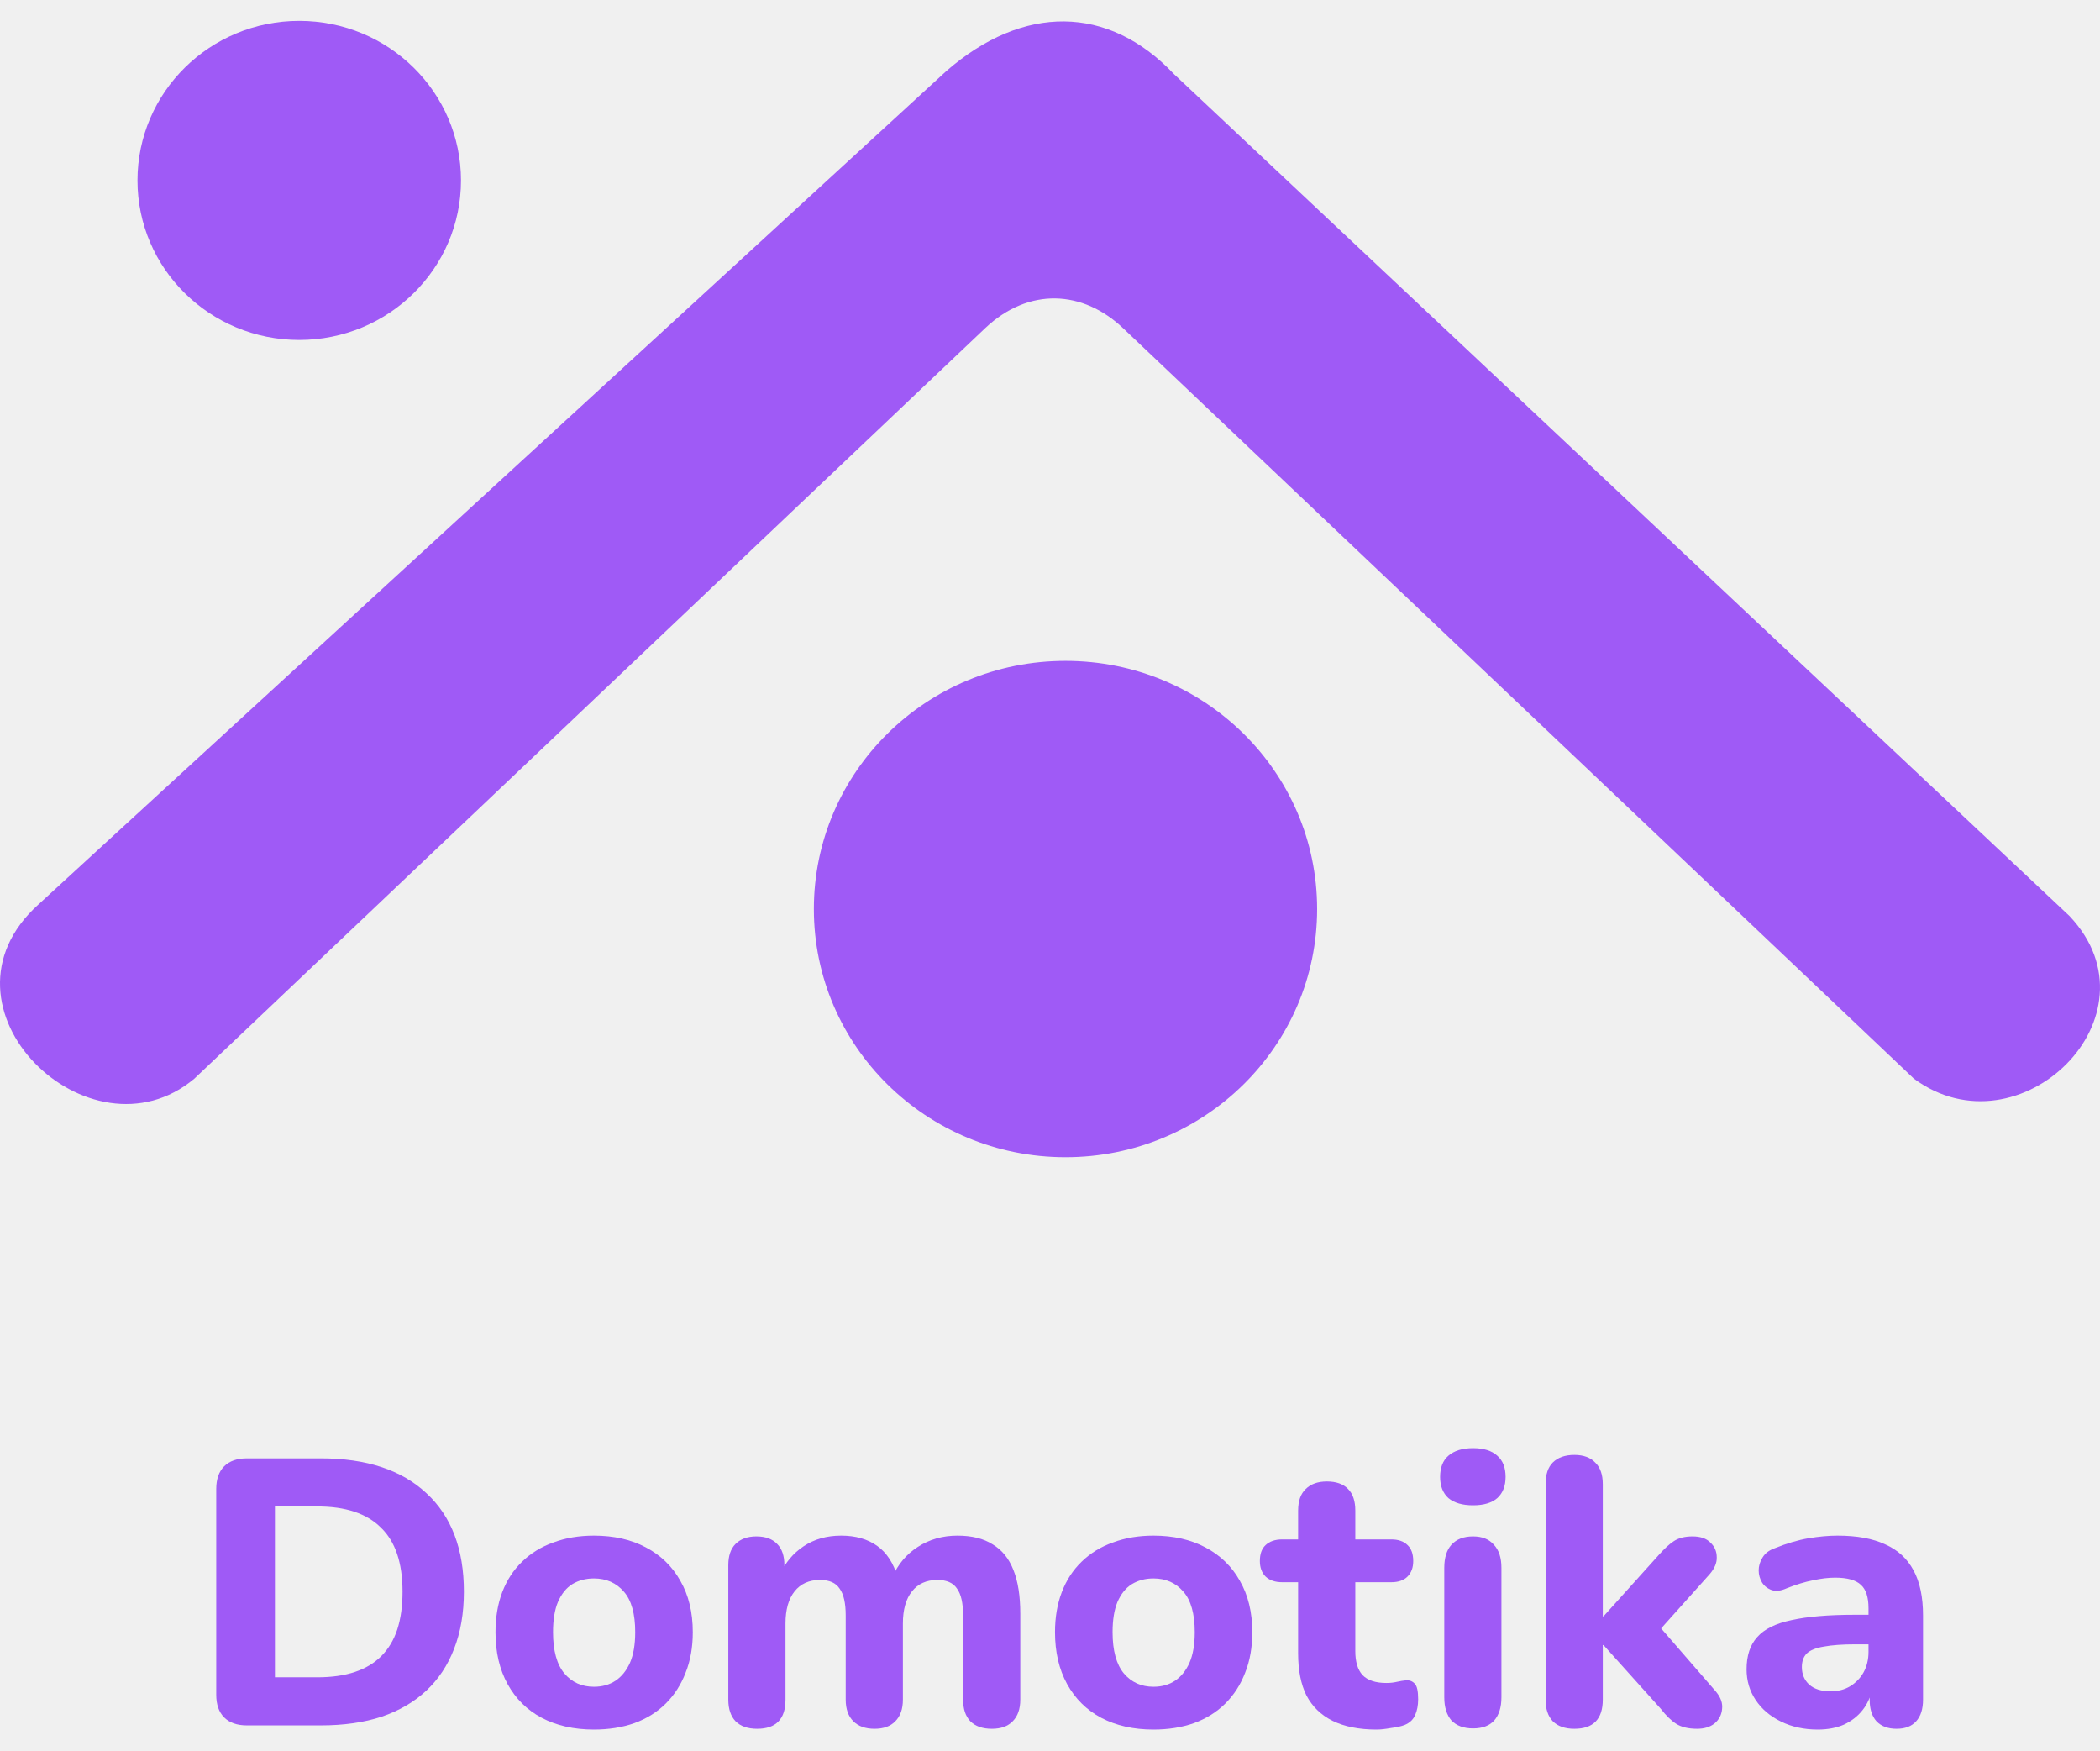
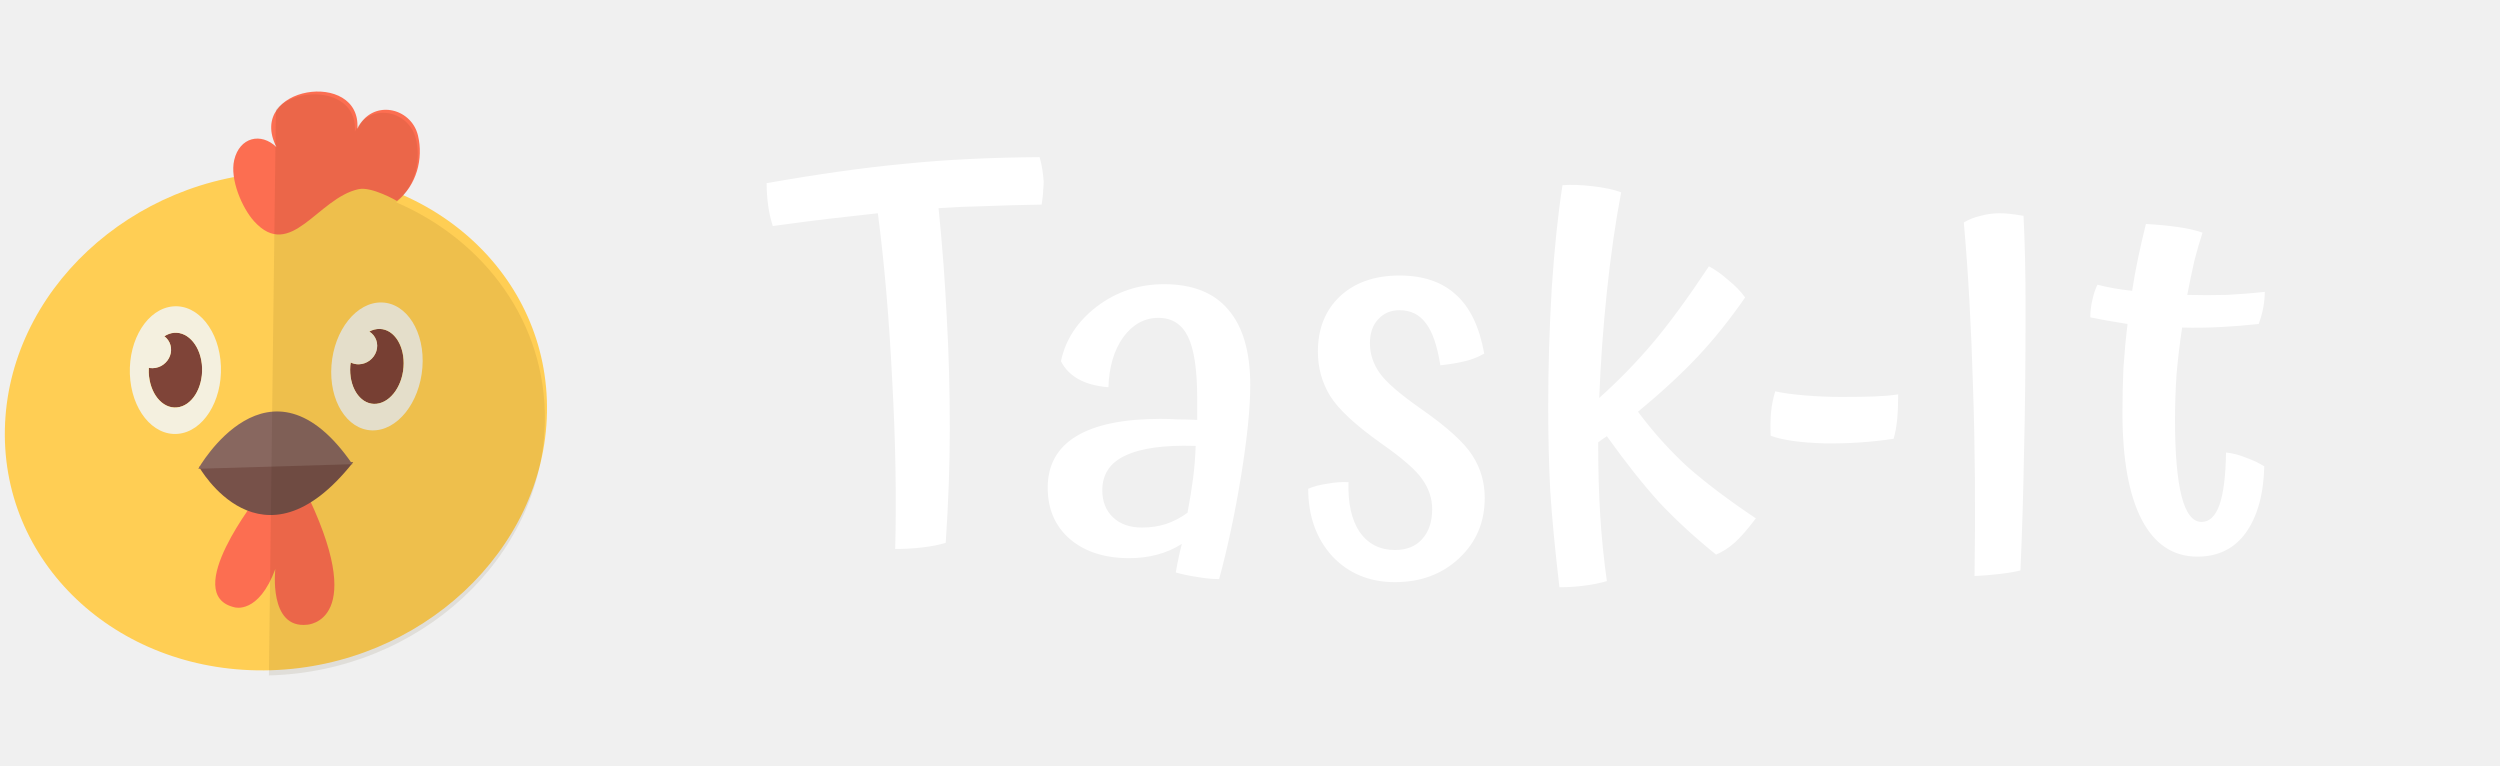
- <svg xmlns="http://www.w3.org/2000/svg" width="60" height="50" viewBox="0 0 60 50" fill="none" version="1.1" id="svg11">
+ <svg xmlns="http://www.w3.org/2000/svg" width="196" height="60" viewBox="0 0 196 60" fill="none" version="1.1" id="svg11">
  <defs id="defs11" />
-   <path fill-rule="evenodd" clip-rule="evenodd" d="M1.103 25.831L27.036 2.031C29.235 0.119 31.66 0.13 33.541 2.115L59.131 26.168C61.815 29.013 57.699 33.036 54.681 30.81L32.086 9.373C30.944 8.29 29.398 8.194 28.149 9.373L5.554 30.81C2.569 33.316 -2.16 28.761 1.103 25.831Z" fill="white" id="path1" style="fill:#9f5af6;fill-opacity:1" />
-   <path d="M8.549 9.711C11.102 9.711 13.171 7.671 13.171 5.154C13.171 2.637 11.102 0.596 8.549 0.596C5.997 0.596 3.928 2.637 3.928 5.154C3.928 7.671 5.997 9.711 8.549 9.711Z" fill="white" id="path2" style="fill:#9f5af6;fill-opacity:1" />
-   <path d="M30.443 33.055C34.413 33.055 37.632 29.881 37.632 25.966C37.632 22.051 34.413 18.877 30.443 18.877C26.472 18.877 23.253 22.051 23.253 25.966C23.253 29.881 26.472 33.055 30.443 33.055Z" fill="white" id="path3" style="fill:#9f5af6;fill-opacity:1" />
-   <path d="M7.054 49.285C6.773 49.285 6.557 49.209 6.405 49.057C6.254 48.906 6.178 48.69 6.178 48.408V42.533C6.178 42.252 6.254 42.035 6.405 41.884C6.557 41.733 6.773 41.657 7.054 41.657H9.164C10.47 41.657 11.476 41.989 12.183 42.652C12.897 43.309 13.254 44.246 13.254 45.465C13.254 46.078 13.16 46.623 12.973 47.099C12.793 47.568 12.529 47.965 12.183 48.289C11.837 48.614 11.411 48.863 10.906 49.036C10.401 49.202 9.821 49.285 9.164 49.285H7.054ZM7.855 47.911H9.067C9.478 47.911 9.835 47.86 10.138 47.759C10.441 47.658 10.694 47.507 10.895 47.305C11.097 47.103 11.249 46.85 11.35 46.547C11.451 46.237 11.501 45.877 11.501 45.465C11.501 44.643 11.296 44.033 10.885 43.637C10.481 43.233 9.875 43.031 9.067 43.031H7.855V47.911Z" fill="white" id="path4" style="fill:#9f5af6;fill-opacity:1" />
-   <path d="M16.97 49.404C16.4 49.404 15.902 49.292 15.477 49.068C15.058 48.845 14.734 48.524 14.503 48.105C14.272 47.687 14.157 47.193 14.157 46.623C14.157 46.197 14.222 45.815 14.351 45.476C14.481 45.137 14.669 44.849 14.914 44.611C15.166 44.365 15.466 44.181 15.812 44.059C16.158 43.929 16.544 43.864 16.97 43.864C17.54 43.864 18.034 43.976 18.452 44.199C18.878 44.423 19.206 44.74 19.437 45.152C19.675 45.563 19.794 46.053 19.794 46.623C19.794 47.056 19.725 47.442 19.588 47.781C19.458 48.12 19.271 48.412 19.026 48.657C18.78 48.902 18.481 49.09 18.127 49.22C17.781 49.342 17.395 49.404 16.97 49.404ZM16.97 48.181C17.208 48.181 17.413 48.123 17.587 48.008C17.76 47.892 17.897 47.723 17.998 47.499C18.099 47.269 18.149 46.977 18.149 46.623C18.149 46.096 18.041 45.711 17.825 45.465C17.608 45.213 17.323 45.087 16.97 45.087C16.739 45.087 16.533 45.141 16.353 45.249C16.18 45.357 16.043 45.527 15.942 45.758C15.848 45.981 15.801 46.27 15.801 46.623C15.801 47.15 15.909 47.543 16.126 47.802C16.342 48.055 16.623 48.181 16.97 48.181Z" fill="white" id="path5" style="fill:#9f5af6;fill-opacity:1" />
-   <path d="M21.632 49.382C21.365 49.382 21.159 49.31 21.015 49.166C20.878 49.021 20.809 48.816 20.809 48.549V44.708C20.809 44.441 20.878 44.239 21.015 44.102C21.159 43.958 21.358 43.886 21.61 43.886C21.87 43.886 22.068 43.958 22.205 44.102C22.342 44.239 22.411 44.441 22.411 44.708V45.4L22.292 44.968C22.436 44.636 22.66 44.369 22.962 44.167C23.265 43.965 23.622 43.864 24.034 43.864C24.445 43.864 24.787 43.961 25.061 44.156C25.335 44.351 25.53 44.65 25.646 45.054H25.494C25.653 44.686 25.895 44.398 26.219 44.189C26.551 43.972 26.93 43.864 27.355 43.864C27.766 43.864 28.102 43.947 28.361 44.113C28.628 44.272 28.827 44.517 28.956 44.849C29.086 45.173 29.151 45.588 29.151 46.093V48.549C29.151 48.816 29.079 49.021 28.935 49.166C28.798 49.31 28.599 49.382 28.34 49.382C28.073 49.382 27.867 49.31 27.723 49.166C27.586 49.021 27.517 48.816 27.517 48.549V46.147C27.517 45.794 27.46 45.538 27.344 45.379C27.236 45.213 27.049 45.13 26.782 45.13C26.472 45.13 26.23 45.238 26.057 45.455C25.884 45.671 25.797 45.977 25.797 46.374V48.549C25.797 48.816 25.725 49.021 25.581 49.166C25.444 49.31 25.245 49.382 24.986 49.382C24.726 49.382 24.524 49.31 24.38 49.166C24.235 49.021 24.163 48.816 24.163 48.549V46.147C24.163 45.794 24.106 45.538 23.99 45.379C23.882 45.213 23.695 45.13 23.428 45.13C23.117 45.13 22.876 45.238 22.703 45.455C22.53 45.671 22.443 45.977 22.443 46.374V48.549C22.443 49.104 22.173 49.382 21.632 49.382Z" fill="white" id="path6" style="fill:#9f5af6;fill-opacity:1" />
-   <path d="M32.956 49.404C32.386 49.404 31.889 49.292 31.463 49.068C31.045 48.845 30.72 48.524 30.489 48.105C30.259 47.687 30.143 47.193 30.143 46.623C30.143 46.197 30.208 45.815 30.338 45.476C30.468 45.137 30.655 44.849 30.901 44.611C31.153 44.365 31.452 44.181 31.799 44.059C32.145 43.929 32.531 43.864 32.956 43.864C33.526 43.864 34.02 43.976 34.438 44.199C34.864 44.423 35.192 44.74 35.423 45.152C35.661 45.563 35.78 46.053 35.78 46.623C35.78 47.056 35.712 47.442 35.575 47.781C35.445 48.12 35.257 48.412 35.012 48.657C34.767 48.902 34.467 49.09 34.114 49.22C33.768 49.342 33.382 49.404 32.956 49.404ZM32.956 48.181C33.194 48.181 33.4 48.123 33.573 48.008C33.746 47.892 33.883 47.723 33.984 47.499C34.085 47.269 34.136 46.977 34.136 46.623C34.136 46.096 34.027 45.711 33.811 45.465C33.595 45.213 33.31 45.087 32.956 45.087C32.725 45.087 32.52 45.141 32.34 45.249C32.166 45.357 32.029 45.527 31.928 45.758C31.835 45.981 31.788 46.27 31.788 46.623C31.788 47.15 31.896 47.543 32.112 47.802C32.329 48.055 32.61 48.181 32.956 48.181Z" fill="white" id="path7" style="fill:#9f5af6;fill-opacity:1" />
-   <path d="M39.329 49.404C38.831 49.404 38.413 49.321 38.074 49.155C37.742 48.989 37.493 48.747 37.327 48.43C37.169 48.112 37.089 47.712 37.089 47.229V45.195H36.635C36.433 45.195 36.274 45.141 36.159 45.033C36.05 44.924 35.996 44.776 35.996 44.589C35.996 44.387 36.05 44.236 36.159 44.135C36.274 44.026 36.433 43.972 36.635 43.972H37.089V43.15C37.089 42.876 37.161 42.67 37.306 42.533C37.45 42.389 37.652 42.317 37.911 42.317C38.178 42.317 38.38 42.389 38.517 42.533C38.654 42.67 38.723 42.876 38.723 43.15V43.972H39.751C39.953 43.972 40.108 44.026 40.216 44.135C40.324 44.236 40.378 44.387 40.378 44.589C40.378 44.776 40.324 44.924 40.216 45.033C40.108 45.141 39.953 45.195 39.751 45.195H38.723V47.164C38.723 47.467 38.791 47.694 38.928 47.846C39.073 47.997 39.3 48.073 39.61 48.073C39.718 48.073 39.819 48.062 39.913 48.04C40.007 48.019 40.093 48.004 40.173 47.997C40.274 47.99 40.357 48.022 40.422 48.094C40.487 48.159 40.519 48.307 40.519 48.538C40.519 48.711 40.49 48.863 40.432 48.992C40.375 49.122 40.274 49.216 40.13 49.274C40.036 49.31 39.906 49.339 39.74 49.36C39.581 49.389 39.444 49.404 39.329 49.404Z" fill="white" id="path8" style="fill:#9f5af6;fill-opacity:1" />
-   <path d="M42.087 49.371C41.82 49.371 41.615 49.295 41.47 49.144C41.333 48.985 41.265 48.765 41.265 48.484V44.784C41.265 44.495 41.333 44.275 41.47 44.124C41.615 43.965 41.82 43.886 42.087 43.886C42.347 43.886 42.545 43.965 42.682 44.124C42.826 44.275 42.898 44.495 42.898 44.784V48.484C42.898 48.765 42.83 48.985 42.693 49.144C42.556 49.295 42.354 49.371 42.087 49.371ZM42.087 42.998C41.784 42.998 41.55 42.93 41.384 42.793C41.225 42.649 41.146 42.447 41.146 42.187C41.146 41.92 41.225 41.718 41.384 41.581C41.55 41.437 41.784 41.365 42.087 41.365C42.39 41.365 42.621 41.437 42.779 41.581C42.938 41.718 43.017 41.92 43.017 42.187C43.017 42.447 42.938 42.649 42.779 42.793C42.621 42.93 42.39 42.998 42.087 42.998Z" fill="white" id="path9" style="fill:#9f5af6;fill-opacity:1" />
-   <path d="M44.982 49.382C44.715 49.382 44.51 49.31 44.365 49.166C44.228 49.021 44.16 48.816 44.16 48.549V42.393C44.16 42.118 44.228 41.913 44.365 41.776C44.51 41.632 44.715 41.559 44.982 41.559C45.242 41.559 45.44 41.632 45.577 41.776C45.721 41.913 45.794 42.118 45.794 42.393V46.169H45.815L47.384 44.427C47.543 44.246 47.687 44.113 47.817 44.026C47.954 43.933 48.134 43.886 48.358 43.886C48.581 43.886 48.751 43.943 48.866 44.059C48.989 44.174 49.05 44.315 49.05 44.481C49.057 44.639 48.989 44.802 48.845 44.968L47.189 46.818V46.201L49.029 48.322C49.166 48.488 49.223 48.654 49.202 48.819C49.187 48.985 49.115 49.122 48.985 49.231C48.856 49.332 48.69 49.382 48.488 49.382C48.242 49.382 48.044 49.335 47.893 49.241C47.748 49.148 47.6 49.003 47.449 48.809L45.815 46.991H45.794V48.549C45.794 49.104 45.523 49.382 44.982 49.382Z" fill="white" id="path10" style="fill:#9f5af6;fill-opacity:1" />
-   <path d="M51.936 49.404C51.547 49.404 51.197 49.328 50.887 49.176C50.577 49.025 50.335 48.819 50.162 48.56C49.989 48.3 49.902 48.008 49.902 47.683C49.902 47.294 50.003 46.987 50.205 46.764C50.407 46.533 50.735 46.371 51.19 46.277C51.644 46.176 52.246 46.125 52.997 46.125H53.57V46.969H53.007C52.64 46.969 52.34 46.991 52.109 47.034C51.886 47.07 51.724 47.135 51.623 47.229C51.529 47.323 51.482 47.453 51.482 47.618C51.482 47.82 51.55 47.986 51.688 48.116C51.832 48.246 52.037 48.311 52.304 48.311C52.513 48.311 52.697 48.264 52.856 48.17C53.022 48.069 53.152 47.936 53.245 47.77C53.339 47.597 53.386 47.402 53.386 47.186V45.941C53.386 45.624 53.314 45.4 53.17 45.271C53.026 45.133 52.78 45.065 52.434 45.065C52.239 45.065 52.026 45.09 51.796 45.141C51.572 45.184 51.323 45.26 51.049 45.368C50.89 45.44 50.75 45.458 50.627 45.422C50.505 45.379 50.411 45.307 50.346 45.206C50.281 45.097 50.248 44.982 50.248 44.859C50.248 44.73 50.285 44.607 50.357 44.492C50.429 44.369 50.548 44.279 50.714 44.221C51.053 44.084 51.37 43.99 51.666 43.94C51.969 43.889 52.246 43.864 52.499 43.864C53.054 43.864 53.509 43.947 53.862 44.113C54.223 44.272 54.493 44.52 54.674 44.859C54.854 45.191 54.944 45.62 54.944 46.147V48.549C54.944 48.816 54.879 49.021 54.749 49.166C54.62 49.31 54.432 49.382 54.187 49.382C53.941 49.382 53.75 49.31 53.613 49.166C53.483 49.021 53.419 48.816 53.419 48.549V48.149L53.494 48.214C53.451 48.459 53.357 48.672 53.213 48.852C53.076 49.025 52.899 49.162 52.683 49.263C52.467 49.357 52.218 49.404 51.936 49.404Z" fill="white" id="path11" style="fill:#9f5af6;fill-opacity:1" />
+   <path d="M22.013 13.48C10.278 13.842 0.593 22.884 0.382 33.673C0.171 44.462 9.514 52.909 21.25 52.547C32.986 52.185 42.672 43.145 42.882 32.354C43.093 21.563 33.749 13.118 22.013 13.48Z" fill="#FFCE54" id="path1" />
+   <path d="M20.261 38.876C20.261 38.876 14.096 46.64 18.398 47.616C18.398 47.616 20.268 48.177 21.587 44.608C21.587 44.608 21.033 49.308 24.073 48.978C24.073 48.978 29.084 48.768 23.782 38.148L20.261 38.876Z" fill="#FC6E51" id="path2" />
+   <path d="M15.598 36.592C15.598 36.592 20.488 45.345 27.691 36.236L15.598 36.592Z" fill="#775149" id="path3" />
+   <path d="M15.545 36.751C15.545 36.751 21.09 26.888 27.63 36.392L15.545 36.751Z" fill="#88675F" id="path4" />
+   <path d="M28.109 14.831C24.911 15.525 22.779 20.503 19.922 17.348C18.984 16.314 18.004 14.046 18.363 12.542C18.786 10.756 20.462 10.36 21.673 11.533C19.247 6.756 28.358 5.376 28.017 10.102C29.159 7.719 32.235 8.404 32.768 10.619C33.211 12.456 32.652 14.538 31.125 15.758C31.124 15.75 29.139 14.603 28.109 14.831Z" fill="#FC6E51" id="path5" />
+   <path d="M13.639 26.088C13.371 26.114 13.11 26.209 12.883 26.361C13.112 26.529 13.278 26.767 13.358 27.04C13.438 27.313 13.428 27.608 13.329 27.884C13.23 28.16 13.047 28.402 12.806 28.578C12.566 28.753 12.279 28.852 11.986 28.862C11.88 28.864 11.775 28.855 11.673 28.835C11.671 28.954 11.656 29.075 11.666 29.199C11.728 30.824 12.714 32.047 13.866 31.942C15.019 31.837 15.909 30.449 15.849 28.832C15.788 27.216 14.793 25.988 13.639 26.088Z" fill="#7F4438" id="path6" />
+   <path d="M29.775 25.788C29.49 25.782 29.206 25.853 28.952 25.993C29.203 26.148 29.392 26.381 29.492 26.658C29.591 26.935 29.595 27.241 29.503 27.53C29.412 27.819 29.229 28.075 28.982 28.261C28.735 28.447 28.438 28.552 28.135 28.561C27.912 28.566 27.694 28.518 27.499 28.422C27.487 28.507 27.468 28.587 27.461 28.673C27.337 30.295 28.171 31.636 29.324 31.665C30.477 31.693 31.514 30.405 31.632 28.784C31.75 27.162 30.92 25.817 29.775 25.788Z" fill="#7F4438" id="path7" />
+   <path d="M13.562 24.021C11.591 24.195 10.079 26.57 10.182 29.33C10.285 32.09 11.971 34.186 13.944 34.014C15.916 33.843 17.426 31.466 17.32 28.707C17.214 25.949 15.537 23.847 13.562 24.021ZM13.86 31.946C12.704 32.048 11.719 30.82 11.659 29.203C11.662 29.079 11.664 28.959 11.666 28.839C11.769 28.86 11.874 28.869 11.98 28.866C12.273 28.859 12.562 28.761 12.804 28.586C13.046 28.411 13.23 28.168 13.33 27.892C13.43 27.616 13.441 27.32 13.361 27.046C13.282 26.772 13.115 26.534 12.886 26.366C13.113 26.213 13.373 26.119 13.642 26.093C14.798 25.992 15.785 27.221 15.843 28.835C15.9 30.45 15.019 31.846 13.862 31.945L13.86 31.946Z" fill="#F4F0DF" id="path8" />
+   <path d="M29.932 23.713C27.963 23.661 26.2 25.866 25.987 28.636C25.775 31.405 27.198 33.688 29.167 33.742C31.135 33.795 32.897 31.594 33.116 28.821C33.334 26.048 31.897 23.765 29.932 23.713ZM29.328 31.666C28.177 31.636 27.343 30.297 27.466 28.674C27.468 28.587 27.492 28.507 27.504 28.423C27.699 28.52 27.917 28.568 28.14 28.562C28.443 28.553 28.74 28.448 28.987 28.262C29.233 28.077 29.416 27.82 29.508 27.531C29.6 27.242 29.596 26.937 29.497 26.66C29.397 26.383 29.208 26.149 28.957 25.994C29.21 25.854 29.495 25.783 29.779 25.789C30.931 25.82 31.763 27.158 31.64 28.782C31.517 30.405 30.477 31.696 29.322 31.665L29.328 31.666Z" fill="#F4F0DF" id="path9" />
+   <g style="mix-blend-mode:multiply" id="g10">
+     <path d="M31.073 15.868C32.526 14.656 33.045 12.642 32.598 10.853C32.046 8.647 28.951 7.957 27.823 10.315C28.049 6.925 23.329 6.68 21.63 8.598L21.082 52.954C32.898 52.655 42.584 43.709 42.717 32.971C42.811 25.349 38.062 18.878 31.073 15.868Z" fill="#EEECE7" id="path10" />
+   </g>
+   <path d="M74.144 42.56C73.61 42.72 72.997 42.84 72.304 42.92C71.637 43 70.93 43.04 70.184 43.04C70.29 38.96 70.21 34.52 69.944 29.72C69.704 24.92 69.33 20.587 68.824 16.72C67.57 16.853 66.264 17 64.904 17.16C63.57 17.32 62.13 17.507 60.584 17.72C60.424 17.213 60.304 16.68 60.224 16.12C60.144 15.533 60.104 14.947 60.104 14.36C64.184 13.64 67.797 13.133 70.944 12.84C74.09 12.52 77.61 12.347 81.504 12.32C81.584 12.587 81.65 12.88 81.704 13.2C81.757 13.493 81.797 13.84 81.824 14.24C81.824 14.453 81.81 14.68 81.784 14.92C81.784 15.16 81.744 15.533 81.664 16.04C80.037 16.067 78.57 16.107 77.264 16.16C75.984 16.187 74.757 16.24 73.584 16.32C73.877 19.227 74.09 22.067 74.224 24.84C74.384 27.613 74.464 30.547 74.464 33.64C74.464 35.027 74.437 36.467 74.384 37.96C74.33 39.453 74.25 40.987 74.144 42.56ZM98.02 30.2C98.02 31.987 97.78 34.36 97.3 37.32C96.82 40.253 96.247 42.947 95.58 45.4C95.047 45.4 94.487 45.347 93.9 45.24C93.313 45.16 92.74 45.04 92.18 44.88C92.26 44.427 92.34 44.013 92.42 43.64C92.5 43.267 92.58 42.933 92.66 42.64C92.073 43.013 91.433 43.293 90.74 43.48C90.047 43.667 89.313 43.76 88.54 43.76C86.62 43.76 85.073 43.267 83.9 42.28C82.727 41.267 82.14 39.92 82.14 38.24C82.14 36.453 82.887 35.107 84.38 34.2C85.873 33.293 88.073 32.84 90.98 32.84C91.46 32.84 91.9 32.853 92.3 32.88C92.727 32.88 93.247 32.893 93.86 32.92C93.86 32.627 93.86 32.347 93.86 32.08C93.86 31.787 93.86 31.507 93.86 31.24C93.86 29 93.62 27.387 93.14 26.4C92.66 25.413 91.887 24.92 90.82 24.92C89.727 24.92 88.807 25.427 88.06 26.44C87.34 27.453 86.953 28.76 86.9 30.36C85.94 30.28 85.153 30.067 84.54 29.72C83.927 29.373 83.473 28.907 83.18 28.32C83.527 26.64 84.46 25.213 85.98 24.04C87.527 22.867 89.287 22.28 91.26 22.28C93.5 22.28 95.18 22.947 96.3 24.28C97.447 25.613 98.02 27.587 98.02 30.2ZM86.42 38.44C86.42 39.32 86.7 40.027 87.26 40.56C87.82 41.093 88.58 41.36 89.54 41.36C90.207 41.36 90.833 41.267 91.42 41.08C92.033 40.867 92.593 40.573 93.1 40.2C93.287 39.213 93.433 38.307 93.54 37.48C93.647 36.653 93.713 35.813 93.74 34.96C91.287 34.88 89.447 35.133 88.22 35.72C87.02 36.28 86.42 37.187 86.42 38.44ZM111.443 32.08C113.47 33.493 114.803 34.707 115.443 35.72C116.083 36.707 116.403 37.813 116.403 39.04C116.403 40.933 115.737 42.507 114.403 43.76C113.07 45.013 111.39 45.64 109.363 45.64C107.363 45.64 105.723 44.96 104.443 43.6C103.19 42.213 102.563 40.453 102.563 38.32C102.99 38.133 103.497 38 104.083 37.92C104.67 37.813 105.217 37.773 105.723 37.8C105.67 39.453 105.963 40.76 106.603 41.72C107.27 42.653 108.19 43.12 109.363 43.12C110.27 43.12 110.977 42.84 111.483 42.28C112.017 41.693 112.283 40.907 112.283 39.92C112.283 39.093 112.03 38.32 111.523 37.6C111.043 36.88 109.963 35.933 108.283 34.76C106.257 33.32 104.923 32.08 104.283 31.04C103.643 30 103.323 28.84 103.323 27.56C103.323 25.773 103.897 24.333 105.043 23.24C106.217 22.147 107.777 21.6 109.723 21.6C111.59 21.6 113.07 22.107 114.163 23.12C115.257 24.107 115.99 25.64 116.363 27.72C115.91 27.987 115.403 28.187 114.843 28.32C114.31 28.453 113.67 28.56 112.923 28.64C112.683 27.12 112.31 26.027 111.803 25.36C111.297 24.667 110.603 24.32 109.723 24.32C109.03 24.32 108.47 24.56 108.043 25.04C107.617 25.493 107.403 26.12 107.403 26.92C107.403 27.747 107.657 28.52 108.163 29.24C108.67 29.96 109.763 30.907 111.443 32.08ZM125.299 35C125.299 36.893 125.352 38.707 125.459 40.44C125.566 42.147 125.739 43.853 125.979 45.56C125.419 45.72 124.819 45.84 124.179 45.92C123.566 46 122.926 46.04 122.259 46.04C121.912 43.08 121.672 40.56 121.539 38.48C121.432 36.4 121.379 34.213 121.379 31.92C121.379 28.827 121.472 25.707 121.659 22.56C121.872 19.413 122.152 16.733 122.499 14.52C123.166 14.467 123.952 14.493 124.859 14.6C125.792 14.707 126.539 14.867 127.099 15.08C126.646 17.453 126.272 20.053 125.979 22.88C125.686 25.68 125.486 28.453 125.379 31.2C126.926 29.813 128.339 28.36 129.619 26.84C130.899 25.32 132.352 23.333 133.979 20.88C134.486 21.147 134.992 21.507 135.499 21.96C136.032 22.387 136.472 22.84 136.819 23.32C135.619 25.053 134.379 26.6 133.099 27.96C131.819 29.32 130.259 30.76 128.419 32.28C129.592 33.853 130.872 35.28 132.259 36.56C133.672 37.813 135.472 39.173 137.659 40.64C136.992 41.52 136.432 42.16 135.979 42.56C135.526 42.96 135.046 43.267 134.539 43.48C132.886 42.147 131.406 40.787 130.099 39.4C128.819 37.987 127.446 36.253 125.979 34.2C125.899 34.253 125.779 34.333 125.619 34.44C125.486 34.547 125.379 34.627 125.299 34.68C125.299 34.733 125.299 34.787 125.299 34.84C125.299 34.893 125.299 34.947 125.299 35ZM148.458 34.4C146.698 34.667 144.884 34.787 143.018 34.76C141.151 34.707 139.751 34.507 138.818 34.16C138.791 33.387 138.804 32.747 138.858 32.24C138.911 31.733 139.018 31.213 139.178 30.68C139.764 30.813 140.538 30.92 141.498 31C142.458 31.08 143.418 31.12 144.378 31.12C145.498 31.12 146.378 31.107 147.018 31.08C147.684 31.053 148.284 31 148.818 30.92C148.818 31.667 148.791 32.32 148.738 32.88C148.684 33.44 148.591 33.947 148.458 34.4ZM158.804 24.16C158.804 28.587 158.764 32.347 158.684 35.44C158.631 38.533 158.538 41.627 158.404 44.72C158.004 44.827 157.458 44.92 156.764 45C156.098 45.08 155.444 45.133 154.804 45.16C154.884 39.933 154.844 35 154.684 30.36C154.551 25.693 154.311 21.387 153.964 17.44C154.364 17.2 154.804 17.027 155.284 16.92C155.764 16.787 156.258 16.72 156.764 16.72C157.031 16.72 157.284 16.733 157.524 16.76C157.791 16.787 158.164 16.84 158.644 16.92C158.698 18.013 158.738 19.133 158.764 20.28C158.791 21.427 158.804 22.72 158.804 24.16ZM174.52 35.48C175.053 35.533 175.573 35.667 176.08 35.88C176.613 36.067 177.093 36.293 177.52 36.56C177.466 38.747 176.986 40.48 176.08 41.76C175.173 43.013 173.906 43.64 172.28 43.64C170.386 43.64 168.933 42.68 167.92 40.76C166.906 38.813 166.4 36.013 166.4 32.36C166.4 31.133 166.426 29.947 166.48 28.8C166.56 27.627 166.666 26.493 166.8 25.4C166.16 25.293 165.6 25.2 165.12 25.12C164.666 25.04 164.253 24.96 163.88 24.88C163.88 24.427 163.933 23.973 164.04 23.52C164.146 23.04 164.28 22.64 164.44 22.32C164.84 22.427 165.266 22.52 165.72 22.6C166.173 22.68 166.653 22.747 167.16 22.8C167.293 21.92 167.453 21.04 167.64 20.16C167.826 19.28 168.026 18.413 168.24 17.56C169.173 17.613 170.013 17.693 170.76 17.8C171.506 17.907 172.146 18.053 172.68 18.24C172.466 18.88 172.253 19.613 172.04 20.44C171.853 21.267 171.666 22.16 171.48 23.12C172.52 23.147 173.546 23.147 174.56 23.12C175.6 23.067 176.6 22.987 177.56 22.88C177.56 23.253 177.52 23.667 177.44 24.12C177.36 24.547 177.24 24.973 177.08 25.4C176.12 25.507 175.12 25.587 174.08 25.64C173.066 25.693 172.066 25.707 171.08 25.68C170.893 26.907 170.746 28.133 170.64 29.36C170.56 30.587 170.52 31.773 170.52 32.92C170.52 35.56 170.693 37.56 171.04 38.92C171.386 40.253 171.906 40.92 172.6 40.92C173.213 40.92 173.68 40.48 174 39.6C174.32 38.693 174.493 37.32 174.52 35.48Z" fill="black" id="path11" style="fill:#ffffff" />
</svg>
